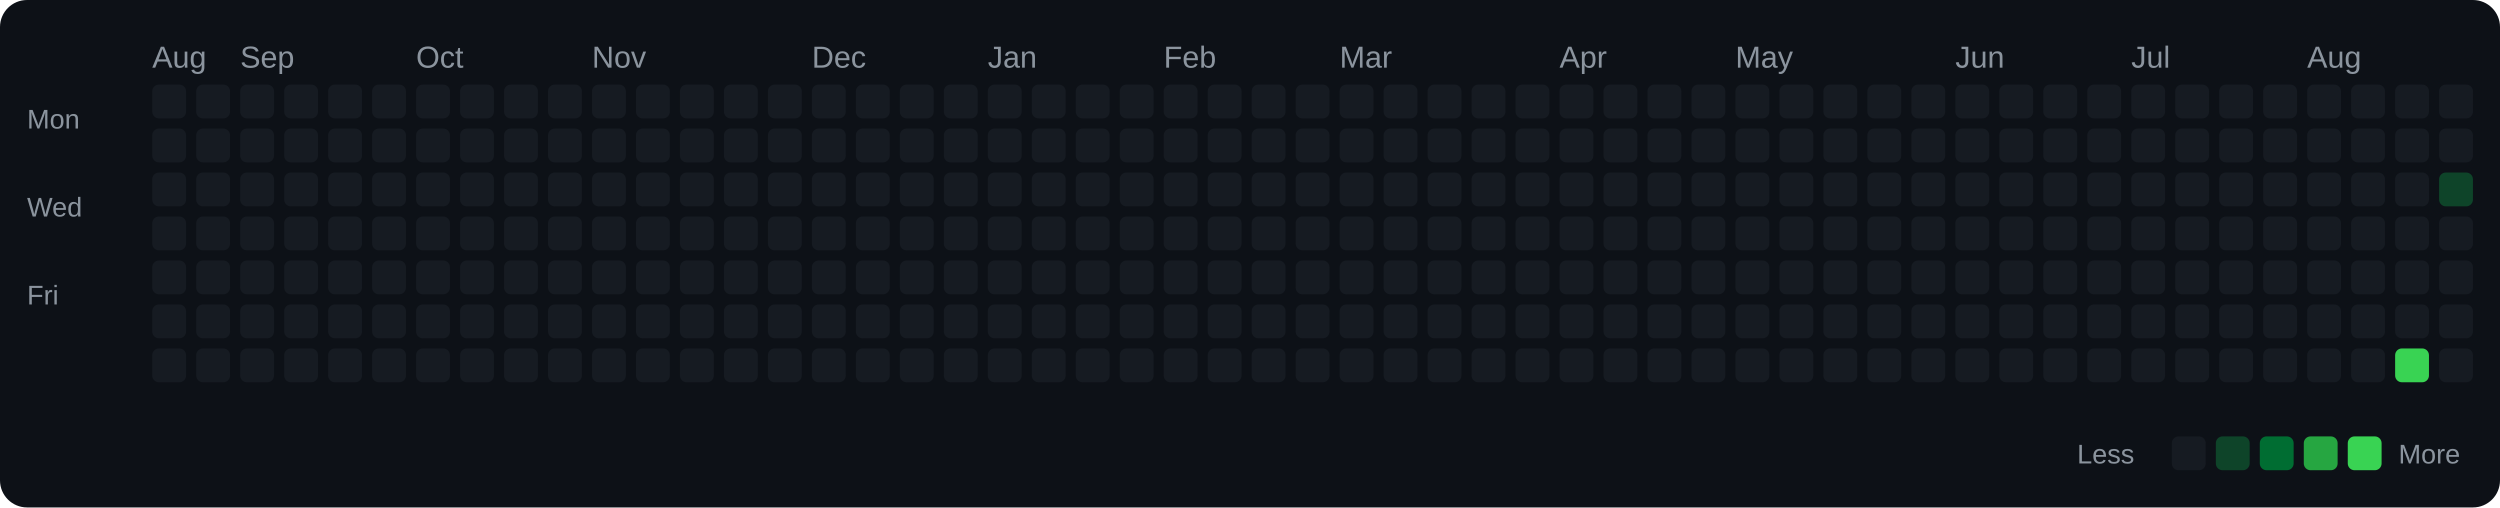
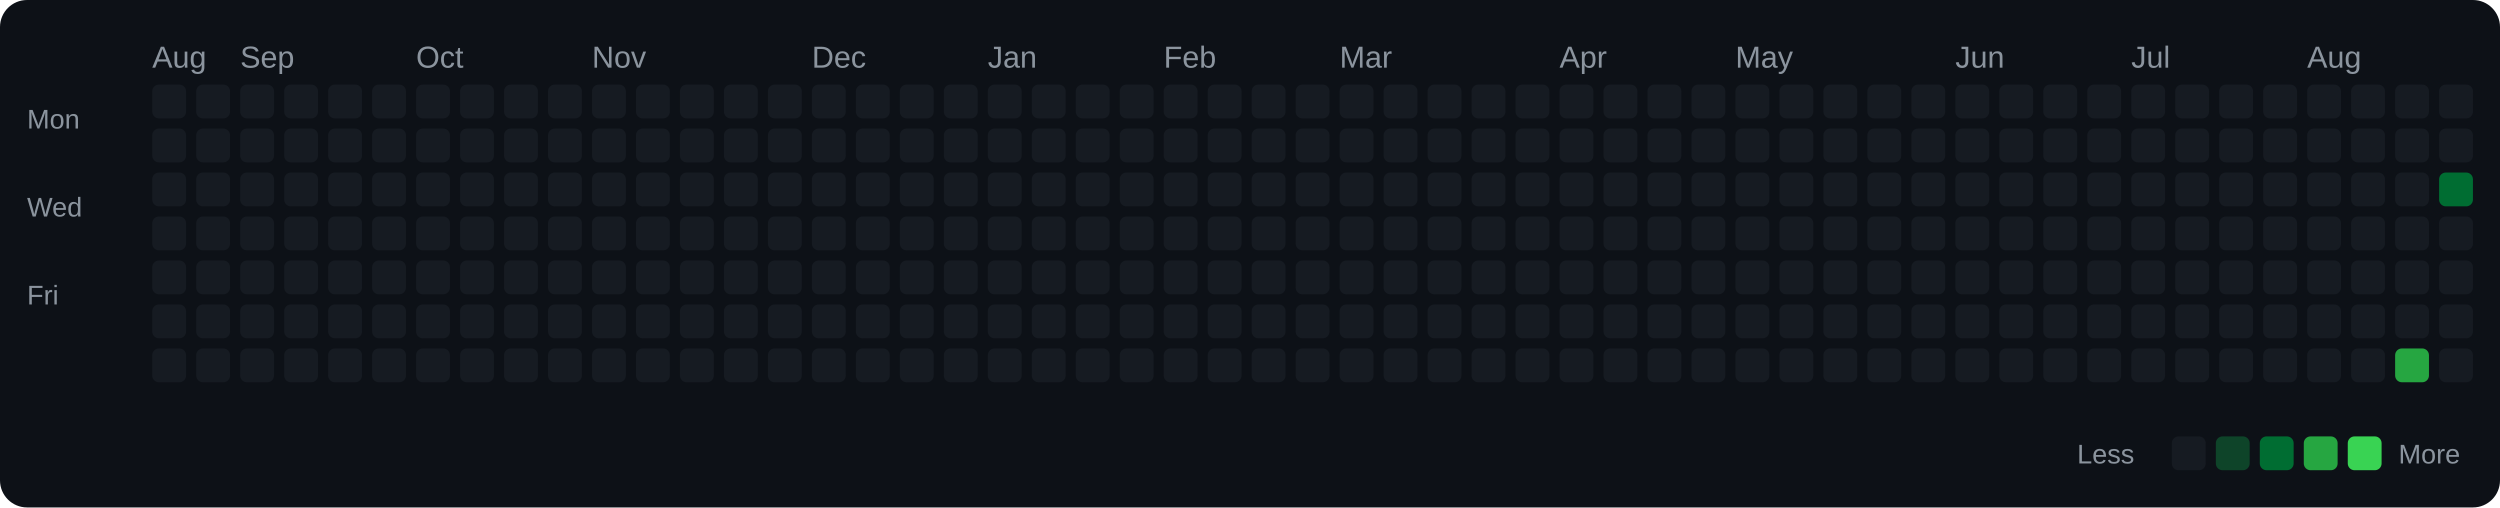
<svg xmlns="http://www.w3.org/2000/svg" width="739" height="150" viewBox="0 0 739 150" role="img" aria-labelledby="title description">
  <rect width="100%" height="100%" fill="#0d1117" rx="8" />
  <text x="45" y="20" fill="#8b949e" font-family="Arial, sans-serif" font-size="9"> Aug </text>
  <text x="71" y="20" fill="#8b949e" font-family="Arial, sans-serif" font-size="9"> Sep </text>
  <text x="123" y="20" fill="#8b949e" font-family="Arial, sans-serif" font-size="9"> Oct </text>
  <text x="175" y="20" fill="#8b949e" font-family="Arial, sans-serif" font-size="9"> Nov </text>
  <text x="240" y="20" fill="#8b949e" font-family="Arial, sans-serif" font-size="9"> Dec </text>
  <text x="292" y="20" fill="#8b949e" font-family="Arial, sans-serif" font-size="9"> Jan </text>
  <text x="344" y="20" fill="#8b949e" font-family="Arial, sans-serif" font-size="9"> Feb </text>
  <text x="396" y="20" fill="#8b949e" font-family="Arial, sans-serif" font-size="9"> Mar </text>
  <text x="461" y="20" fill="#8b949e" font-family="Arial, sans-serif" font-size="9"> Apr </text>
  <text x="513" y="20" fill="#8b949e" font-family="Arial, sans-serif" font-size="9"> May </text>
  <text x="578" y="20" fill="#8b949e" font-family="Arial, sans-serif" font-size="9"> Jun </text>
  <text x="630" y="20" fill="#8b949e" font-family="Arial, sans-serif" font-size="9"> Jul </text>
  <text x="682" y="20" fill="#8b949e" font-family="Arial, sans-serif" font-size="9"> Aug </text>
  <rect x="45" y="25" width="10" height="10" rx="2" fill="#161b22"> </rect>
  <rect x="45" y="38" width="10" height="10" rx="2" fill="#161b22"> </rect>
  <rect x="45" y="51" width="10" height="10" rx="2" fill="#161b22"> </rect>
  <rect x="45" y="64" width="10" height="10" rx="2" fill="#161b22"> </rect>
  <rect x="45" y="77" width="10" height="10" rx="2" fill="#161b22"> </rect>
  <rect x="45" y="90" width="10" height="10" rx="2" fill="#161b22"> </rect>
  <rect x="45" y="103" width="10" height="10" rx="2" fill="#161b22"> </rect>
  <rect x="58" y="25" width="10" height="10" rx="2" fill="#161b22"> </rect>
  <rect x="58" y="38" width="10" height="10" rx="2" fill="#161b22"> </rect>
  <rect x="58" y="51" width="10" height="10" rx="2" fill="#161b22"> </rect>
  <rect x="58" y="64" width="10" height="10" rx="2" fill="#161b22"> </rect>
  <rect x="58" y="77" width="10" height="10" rx="2" fill="#161b22"> </rect>
  <rect x="58" y="90" width="10" height="10" rx="2" fill="#161b22"> </rect>
  <rect x="58" y="103" width="10" height="10" rx="2" fill="#161b22"> </rect>
  <rect x="71" y="25" width="10" height="10" rx="2" fill="#161b22"> </rect>
  <rect x="71" y="38" width="10" height="10" rx="2" fill="#161b22"> </rect>
  <rect x="71" y="51" width="10" height="10" rx="2" fill="#161b22"> </rect>
  <rect x="71" y="64" width="10" height="10" rx="2" fill="#161b22"> </rect>
  <rect x="71" y="77" width="10" height="10" rx="2" fill="#161b22"> </rect>
  <rect x="71" y="90" width="10" height="10" rx="2" fill="#161b22"> </rect>
  <rect x="71" y="103" width="10" height="10" rx="2" fill="#161b22"> </rect>
  <rect x="84" y="25" width="10" height="10" rx="2" fill="#161b22"> </rect>
  <rect x="84" y="38" width="10" height="10" rx="2" fill="#161b22"> </rect>
  <rect x="84" y="51" width="10" height="10" rx="2" fill="#161b22"> </rect>
  <rect x="84" y="64" width="10" height="10" rx="2" fill="#161b22"> </rect>
  <rect x="84" y="77" width="10" height="10" rx="2" fill="#161b22"> </rect>
  <rect x="84" y="90" width="10" height="10" rx="2" fill="#161b22"> </rect>
  <rect x="84" y="103" width="10" height="10" rx="2" fill="#161b22"> </rect>
  <rect x="97" y="25" width="10" height="10" rx="2" fill="#161b22"> </rect>
  <rect x="97" y="38" width="10" height="10" rx="2" fill="#161b22"> </rect>
  <rect x="97" y="51" width="10" height="10" rx="2" fill="#161b22"> </rect>
  <rect x="97" y="64" width="10" height="10" rx="2" fill="#161b22"> </rect>
  <rect x="97" y="77" width="10" height="10" rx="2" fill="#161b22"> </rect>
  <rect x="97" y="90" width="10" height="10" rx="2" fill="#161b22"> </rect>
  <rect x="97" y="103" width="10" height="10" rx="2" fill="#161b22"> </rect>
  <rect x="110" y="25" width="10" height="10" rx="2" fill="#161b22"> </rect>
  <rect x="110" y="38" width="10" height="10" rx="2" fill="#161b22"> </rect>
  <rect x="110" y="51" width="10" height="10" rx="2" fill="#161b22"> </rect>
  <rect x="110" y="64" width="10" height="10" rx="2" fill="#161b22"> </rect>
  <rect x="110" y="77" width="10" height="10" rx="2" fill="#161b22"> </rect>
  <rect x="110" y="90" width="10" height="10" rx="2" fill="#161b22"> </rect>
  <rect x="110" y="103" width="10" height="10" rx="2" fill="#161b22"> </rect>
  <rect x="123" y="25" width="10" height="10" rx="2" fill="#161b22"> </rect>
  <rect x="123" y="38" width="10" height="10" rx="2" fill="#161b22"> </rect>
  <rect x="123" y="51" width="10" height="10" rx="2" fill="#161b22"> </rect>
  <rect x="123" y="64" width="10" height="10" rx="2" fill="#161b22"> </rect>
  <rect x="123" y="77" width="10" height="10" rx="2" fill="#161b22"> </rect>
  <rect x="123" y="90" width="10" height="10" rx="2" fill="#161b22"> </rect>
  <rect x="123" y="103" width="10" height="10" rx="2" fill="#161b22"> </rect>
  <rect x="136" y="25" width="10" height="10" rx="2" fill="#161b22"> </rect>
  <rect x="136" y="38" width="10" height="10" rx="2" fill="#161b22"> </rect>
  <rect x="136" y="51" width="10" height="10" rx="2" fill="#161b22"> </rect>
  <rect x="136" y="64" width="10" height="10" rx="2" fill="#161b22"> </rect>
  <rect x="136" y="77" width="10" height="10" rx="2" fill="#161b22"> </rect>
  <rect x="136" y="90" width="10" height="10" rx="2" fill="#161b22"> </rect>
  <rect x="136" y="103" width="10" height="10" rx="2" fill="#161b22"> </rect>
  <rect x="149" y="25" width="10" height="10" rx="2" fill="#161b22"> </rect>
  <rect x="149" y="38" width="10" height="10" rx="2" fill="#161b22"> </rect>
  <rect x="149" y="51" width="10" height="10" rx="2" fill="#161b22"> </rect>
  <rect x="149" y="64" width="10" height="10" rx="2" fill="#161b22"> </rect>
  <rect x="149" y="77" width="10" height="10" rx="2" fill="#161b22"> </rect>
  <rect x="149" y="90" width="10" height="10" rx="2" fill="#161b22"> </rect>
  <rect x="149" y="103" width="10" height="10" rx="2" fill="#161b22"> </rect>
  <rect x="162" y="25" width="10" height="10" rx="2" fill="#161b22"> </rect>
  <rect x="162" y="38" width="10" height="10" rx="2" fill="#161b22"> </rect>
  <rect x="162" y="51" width="10" height="10" rx="2" fill="#161b22"> </rect>
  <rect x="162" y="64" width="10" height="10" rx="2" fill="#161b22"> </rect>
  <rect x="162" y="77" width="10" height="10" rx="2" fill="#161b22"> </rect>
  <rect x="162" y="90" width="10" height="10" rx="2" fill="#161b22"> </rect>
  <rect x="162" y="103" width="10" height="10" rx="2" fill="#161b22"> </rect>
  <rect x="175" y="25" width="10" height="10" rx="2" fill="#161b22"> </rect>
  <rect x="175" y="38" width="10" height="10" rx="2" fill="#161b22"> </rect>
  <rect x="175" y="51" width="10" height="10" rx="2" fill="#161b22"> </rect>
  <rect x="175" y="64" width="10" height="10" rx="2" fill="#161b22"> </rect>
  <rect x="175" y="77" width="10" height="10" rx="2" fill="#161b22"> </rect>
  <rect x="175" y="90" width="10" height="10" rx="2" fill="#161b22"> </rect>
  <rect x="175" y="103" width="10" height="10" rx="2" fill="#161b22"> </rect>
  <rect x="188" y="25" width="10" height="10" rx="2" fill="#161b22"> </rect>
  <rect x="188" y="38" width="10" height="10" rx="2" fill="#161b22"> </rect>
  <rect x="188" y="51" width="10" height="10" rx="2" fill="#161b22"> </rect>
  <rect x="188" y="64" width="10" height="10" rx="2" fill="#161b22"> </rect>
  <rect x="188" y="77" width="10" height="10" rx="2" fill="#161b22"> </rect>
  <rect x="188" y="90" width="10" height="10" rx="2" fill="#161b22"> </rect>
  <rect x="188" y="103" width="10" height="10" rx="2" fill="#161b22"> </rect>
  <rect x="201" y="25" width="10" height="10" rx="2" fill="#161b22"> </rect>
  <rect x="201" y="38" width="10" height="10" rx="2" fill="#161b22"> </rect>
  <rect x="201" y="51" width="10" height="10" rx="2" fill="#161b22"> </rect>
  <rect x="201" y="64" width="10" height="10" rx="2" fill="#161b22"> </rect>
  <rect x="201" y="77" width="10" height="10" rx="2" fill="#161b22"> </rect>
  <rect x="201" y="90" width="10" height="10" rx="2" fill="#161b22"> </rect>
  <rect x="201" y="103" width="10" height="10" rx="2" fill="#161b22"> </rect>
  <rect x="214" y="25" width="10" height="10" rx="2" fill="#161b22"> </rect>
  <rect x="214" y="38" width="10" height="10" rx="2" fill="#161b22"> </rect>
  <rect x="214" y="51" width="10" height="10" rx="2" fill="#161b22"> </rect>
  <rect x="214" y="64" width="10" height="10" rx="2" fill="#161b22"> </rect>
  <rect x="214" y="77" width="10" height="10" rx="2" fill="#161b22"> </rect>
  <rect x="214" y="90" width="10" height="10" rx="2" fill="#161b22"> </rect>
  <rect x="214" y="103" width="10" height="10" rx="2" fill="#161b22"> </rect>
  <rect x="227" y="25" width="10" height="10" rx="2" fill="#161b22"> </rect>
  <rect x="227" y="38" width="10" height="10" rx="2" fill="#161b22"> </rect>
  <rect x="227" y="51" width="10" height="10" rx="2" fill="#161b22"> </rect>
  <rect x="227" y="64" width="10" height="10" rx="2" fill="#161b22"> </rect>
  <rect x="227" y="77" width="10" height="10" rx="2" fill="#161b22"> </rect>
  <rect x="227" y="90" width="10" height="10" rx="2" fill="#161b22"> </rect>
  <rect x="227" y="103" width="10" height="10" rx="2" fill="#161b22"> </rect>
  <rect x="240" y="25" width="10" height="10" rx="2" fill="#161b22"> </rect>
  <rect x="240" y="38" width="10" height="10" rx="2" fill="#161b22"> </rect>
  <rect x="240" y="51" width="10" height="10" rx="2" fill="#161b22"> </rect>
  <rect x="240" y="64" width="10" height="10" rx="2" fill="#161b22"> </rect>
  <rect x="240" y="77" width="10" height="10" rx="2" fill="#161b22"> </rect>
  <rect x="240" y="90" width="10" height="10" rx="2" fill="#161b22"> </rect>
  <rect x="240" y="103" width="10" height="10" rx="2" fill="#161b22"> </rect>
  <rect x="253" y="25" width="10" height="10" rx="2" fill="#161b22"> </rect>
  <rect x="253" y="38" width="10" height="10" rx="2" fill="#161b22"> </rect>
  <rect x="253" y="51" width="10" height="10" rx="2" fill="#161b22"> </rect>
  <rect x="253" y="64" width="10" height="10" rx="2" fill="#161b22"> </rect>
  <rect x="253" y="77" width="10" height="10" rx="2" fill="#161b22"> </rect>
  <rect x="253" y="90" width="10" height="10" rx="2" fill="#161b22"> </rect>
  <rect x="253" y="103" width="10" height="10" rx="2" fill="#161b22"> </rect>
  <rect x="266" y="25" width="10" height="10" rx="2" fill="#161b22"> </rect>
  <rect x="266" y="38" width="10" height="10" rx="2" fill="#161b22"> </rect>
  <rect x="266" y="51" width="10" height="10" rx="2" fill="#161b22"> </rect>
  <rect x="266" y="64" width="10" height="10" rx="2" fill="#161b22"> </rect>
  <rect x="266" y="77" width="10" height="10" rx="2" fill="#161b22"> </rect>
  <rect x="266" y="90" width="10" height="10" rx="2" fill="#161b22"> </rect>
  <rect x="266" y="103" width="10" height="10" rx="2" fill="#161b22"> </rect>
  <rect x="279" y="25" width="10" height="10" rx="2" fill="#161b22"> </rect>
  <rect x="279" y="38" width="10" height="10" rx="2" fill="#161b22"> </rect>
  <rect x="279" y="51" width="10" height="10" rx="2" fill="#161b22"> </rect>
  <rect x="279" y="64" width="10" height="10" rx="2" fill="#161b22"> </rect>
  <rect x="279" y="77" width="10" height="10" rx="2" fill="#161b22"> </rect>
  <rect x="279" y="90" width="10" height="10" rx="2" fill="#161b22"> </rect>
  <rect x="279" y="103" width="10" height="10" rx="2" fill="#161b22"> </rect>
  <rect x="292" y="25" width="10" height="10" rx="2" fill="#161b22"> </rect>
  <rect x="292" y="38" width="10" height="10" rx="2" fill="#161b22"> </rect>
  <rect x="292" y="51" width="10" height="10" rx="2" fill="#161b22"> </rect>
  <rect x="292" y="64" width="10" height="10" rx="2" fill="#161b22"> </rect>
  <rect x="292" y="77" width="10" height="10" rx="2" fill="#161b22"> </rect>
  <rect x="292" y="90" width="10" height="10" rx="2" fill="#161b22"> </rect>
  <rect x="292" y="103" width="10" height="10" rx="2" fill="#161b22"> </rect>
  <rect x="305" y="25" width="10" height="10" rx="2" fill="#161b22"> </rect>
  <rect x="305" y="38" width="10" height="10" rx="2" fill="#161b22"> </rect>
  <rect x="305" y="51" width="10" height="10" rx="2" fill="#161b22"> </rect>
  <rect x="305" y="64" width="10" height="10" rx="2" fill="#161b22"> </rect>
  <rect x="305" y="77" width="10" height="10" rx="2" fill="#161b22"> </rect>
  <rect x="305" y="90" width="10" height="10" rx="2" fill="#161b22"> </rect>
  <rect x="305" y="103" width="10" height="10" rx="2" fill="#161b22"> </rect>
  <rect x="318" y="25" width="10" height="10" rx="2" fill="#161b22"> </rect>
  <rect x="318" y="38" width="10" height="10" rx="2" fill="#161b22"> </rect>
  <rect x="318" y="51" width="10" height="10" rx="2" fill="#161b22"> </rect>
  <rect x="318" y="64" width="10" height="10" rx="2" fill="#161b22"> </rect>
  <rect x="318" y="77" width="10" height="10" rx="2" fill="#161b22"> </rect>
  <rect x="318" y="90" width="10" height="10" rx="2" fill="#161b22"> </rect>
  <rect x="318" y="103" width="10" height="10" rx="2" fill="#161b22"> </rect>
  <rect x="331" y="25" width="10" height="10" rx="2" fill="#161b22"> </rect>
  <rect x="331" y="38" width="10" height="10" rx="2" fill="#161b22"> </rect>
  <rect x="331" y="51" width="10" height="10" rx="2" fill="#161b22"> </rect>
  <rect x="331" y="64" width="10" height="10" rx="2" fill="#161b22"> </rect>
  <rect x="331" y="77" width="10" height="10" rx="2" fill="#161b22"> </rect>
  <rect x="331" y="90" width="10" height="10" rx="2" fill="#161b22"> </rect>
  <rect x="331" y="103" width="10" height="10" rx="2" fill="#161b22"> </rect>
  <rect x="344" y="25" width="10" height="10" rx="2" fill="#161b22"> </rect>
  <rect x="344" y="38" width="10" height="10" rx="2" fill="#161b22"> </rect>
  <rect x="344" y="51" width="10" height="10" rx="2" fill="#161b22"> </rect>
  <rect x="344" y="64" width="10" height="10" rx="2" fill="#161b22"> </rect>
  <rect x="344" y="77" width="10" height="10" rx="2" fill="#161b22"> </rect>
  <rect x="344" y="90" width="10" height="10" rx="2" fill="#161b22"> </rect>
  <rect x="344" y="103" width="10" height="10" rx="2" fill="#161b22"> </rect>
  <rect x="357" y="25" width="10" height="10" rx="2" fill="#161b22"> </rect>
  <rect x="357" y="38" width="10" height="10" rx="2" fill="#161b22"> </rect>
  <rect x="357" y="51" width="10" height="10" rx="2" fill="#161b22"> </rect>
  <rect x="357" y="64" width="10" height="10" rx="2" fill="#161b22"> </rect>
  <rect x="357" y="77" width="10" height="10" rx="2" fill="#161b22"> </rect>
  <rect x="357" y="90" width="10" height="10" rx="2" fill="#161b22"> </rect>
  <rect x="357" y="103" width="10" height="10" rx="2" fill="#161b22"> </rect>
  <rect x="370" y="25" width="10" height="10" rx="2" fill="#161b22"> </rect>
  <rect x="370" y="38" width="10" height="10" rx="2" fill="#161b22"> </rect>
  <rect x="370" y="51" width="10" height="10" rx="2" fill="#161b22"> </rect>
  <rect x="370" y="64" width="10" height="10" rx="2" fill="#161b22"> </rect>
  <rect x="370" y="77" width="10" height="10" rx="2" fill="#161b22"> </rect>
  <rect x="370" y="90" width="10" height="10" rx="2" fill="#161b22"> </rect>
  <rect x="370" y="103" width="10" height="10" rx="2" fill="#161b22"> </rect>
  <rect x="383" y="25" width="10" height="10" rx="2" fill="#161b22"> </rect>
  <rect x="383" y="38" width="10" height="10" rx="2" fill="#161b22"> </rect>
  <rect x="383" y="51" width="10" height="10" rx="2" fill="#161b22"> </rect>
  <rect x="383" y="64" width="10" height="10" rx="2" fill="#161b22"> </rect>
  <rect x="383" y="77" width="10" height="10" rx="2" fill="#161b22"> </rect>
  <rect x="383" y="90" width="10" height="10" rx="2" fill="#161b22"> </rect>
  <rect x="383" y="103" width="10" height="10" rx="2" fill="#161b22"> </rect>
  <rect x="396" y="25" width="10" height="10" rx="2" fill="#161b22"> </rect>
  <rect x="396" y="38" width="10" height="10" rx="2" fill="#161b22"> </rect>
  <rect x="396" y="51" width="10" height="10" rx="2" fill="#161b22"> </rect>
  <rect x="396" y="64" width="10" height="10" rx="2" fill="#161b22"> </rect>
  <rect x="396" y="77" width="10" height="10" rx="2" fill="#161b22"> </rect>
  <rect x="396" y="90" width="10" height="10" rx="2" fill="#161b22"> </rect>
  <rect x="396" y="103" width="10" height="10" rx="2" fill="#161b22"> </rect>
  <rect x="409" y="25" width="10" height="10" rx="2" fill="#161b22"> </rect>
  <rect x="409" y="38" width="10" height="10" rx="2" fill="#161b22"> </rect>
  <rect x="409" y="51" width="10" height="10" rx="2" fill="#161b22"> </rect>
  <rect x="409" y="64" width="10" height="10" rx="2" fill="#161b22"> </rect>
  <rect x="409" y="77" width="10" height="10" rx="2" fill="#161b22"> </rect>
  <rect x="409" y="90" width="10" height="10" rx="2" fill="#161b22"> </rect>
  <rect x="409" y="103" width="10" height="10" rx="2" fill="#161b22"> </rect>
  <rect x="422" y="25" width="10" height="10" rx="2" fill="#161b22"> </rect>
  <rect x="422" y="38" width="10" height="10" rx="2" fill="#161b22"> </rect>
  <rect x="422" y="51" width="10" height="10" rx="2" fill="#161b22"> </rect>
  <rect x="422" y="64" width="10" height="10" rx="2" fill="#161b22"> </rect>
  <rect x="422" y="77" width="10" height="10" rx="2" fill="#161b22"> </rect>
  <rect x="422" y="90" width="10" height="10" rx="2" fill="#161b22"> </rect>
  <rect x="422" y="103" width="10" height="10" rx="2" fill="#161b22"> </rect>
  <rect x="435" y="25" width="10" height="10" rx="2" fill="#161b22"> </rect>
  <rect x="435" y="38" width="10" height="10" rx="2" fill="#161b22"> </rect>
  <rect x="435" y="51" width="10" height="10" rx="2" fill="#161b22"> </rect>
  <rect x="435" y="64" width="10" height="10" rx="2" fill="#161b22"> </rect>
  <rect x="435" y="77" width="10" height="10" rx="2" fill="#161b22"> </rect>
  <rect x="435" y="90" width="10" height="10" rx="2" fill="#161b22"> </rect>
  <rect x="435" y="103" width="10" height="10" rx="2" fill="#161b22"> </rect>
  <rect x="448" y="25" width="10" height="10" rx="2" fill="#161b22"> </rect>
  <rect x="448" y="38" width="10" height="10" rx="2" fill="#161b22"> </rect>
  <rect x="448" y="51" width="10" height="10" rx="2" fill="#161b22"> </rect>
  <rect x="448" y="64" width="10" height="10" rx="2" fill="#161b22"> </rect>
  <rect x="448" y="77" width="10" height="10" rx="2" fill="#161b22"> </rect>
  <rect x="448" y="90" width="10" height="10" rx="2" fill="#161b22"> </rect>
  <rect x="448" y="103" width="10" height="10" rx="2" fill="#161b22"> </rect>
  <rect x="461" y="25" width="10" height="10" rx="2" fill="#161b22"> </rect>
  <rect x="461" y="38" width="10" height="10" rx="2" fill="#161b22"> </rect>
  <rect x="461" y="51" width="10" height="10" rx="2" fill="#161b22"> </rect>
  <rect x="461" y="64" width="10" height="10" rx="2" fill="#161b22"> </rect>
  <rect x="461" y="77" width="10" height="10" rx="2" fill="#161b22"> </rect>
  <rect x="461" y="90" width="10" height="10" rx="2" fill="#161b22"> </rect>
  <rect x="461" y="103" width="10" height="10" rx="2" fill="#161b22"> </rect>
  <rect x="474" y="25" width="10" height="10" rx="2" fill="#161b22"> </rect>
  <rect x="474" y="38" width="10" height="10" rx="2" fill="#161b22"> </rect>
  <rect x="474" y="51" width="10" height="10" rx="2" fill="#161b22"> </rect>
  <rect x="474" y="64" width="10" height="10" rx="2" fill="#161b22"> </rect>
  <rect x="474" y="77" width="10" height="10" rx="2" fill="#161b22"> </rect>
  <rect x="474" y="90" width="10" height="10" rx="2" fill="#161b22"> </rect>
  <rect x="474" y="103" width="10" height="10" rx="2" fill="#161b22"> </rect>
  <rect x="487" y="25" width="10" height="10" rx="2" fill="#161b22"> </rect>
  <rect x="487" y="38" width="10" height="10" rx="2" fill="#161b22"> </rect>
  <rect x="487" y="51" width="10" height="10" rx="2" fill="#161b22"> </rect>
  <rect x="487" y="64" width="10" height="10" rx="2" fill="#161b22"> </rect>
  <rect x="487" y="77" width="10" height="10" rx="2" fill="#161b22"> </rect>
  <rect x="487" y="90" width="10" height="10" rx="2" fill="#161b22"> </rect>
  <rect x="487" y="103" width="10" height="10" rx="2" fill="#161b22"> </rect>
  <rect x="500" y="25" width="10" height="10" rx="2" fill="#161b22"> </rect>
  <rect x="500" y="38" width="10" height="10" rx="2" fill="#161b22"> </rect>
  <rect x="500" y="51" width="10" height="10" rx="2" fill="#161b22"> </rect>
  <rect x="500" y="64" width="10" height="10" rx="2" fill="#161b22"> </rect>
  <rect x="500" y="77" width="10" height="10" rx="2" fill="#161b22"> </rect>
  <rect x="500" y="90" width="10" height="10" rx="2" fill="#161b22"> </rect>
  <rect x="500" y="103" width="10" height="10" rx="2" fill="#161b22"> </rect>
  <rect x="513" y="25" width="10" height="10" rx="2" fill="#161b22"> </rect>
  <rect x="513" y="38" width="10" height="10" rx="2" fill="#161b22"> </rect>
  <rect x="513" y="51" width="10" height="10" rx="2" fill="#161b22"> </rect>
  <rect x="513" y="64" width="10" height="10" rx="2" fill="#161b22"> </rect>
  <rect x="513" y="77" width="10" height="10" rx="2" fill="#161b22"> </rect>
  <rect x="513" y="90" width="10" height="10" rx="2" fill="#161b22"> </rect>
  <rect x="513" y="103" width="10" height="10" rx="2" fill="#161b22"> </rect>
  <rect x="526" y="25" width="10" height="10" rx="2" fill="#161b22"> </rect>
  <rect x="526" y="38" width="10" height="10" rx="2" fill="#161b22"> </rect>
  <rect x="526" y="51" width="10" height="10" rx="2" fill="#161b22"> </rect>
  <rect x="526" y="64" width="10" height="10" rx="2" fill="#161b22"> </rect>
  <rect x="526" y="77" width="10" height="10" rx="2" fill="#161b22"> </rect>
  <rect x="526" y="90" width="10" height="10" rx="2" fill="#161b22"> </rect>
  <rect x="526" y="103" width="10" height="10" rx="2" fill="#161b22"> </rect>
  <rect x="539" y="25" width="10" height="10" rx="2" fill="#161b22"> </rect>
  <rect x="539" y="38" width="10" height="10" rx="2" fill="#161b22"> </rect>
  <rect x="539" y="51" width="10" height="10" rx="2" fill="#161b22"> </rect>
  <rect x="539" y="64" width="10" height="10" rx="2" fill="#161b22"> </rect>
  <rect x="539" y="77" width="10" height="10" rx="2" fill="#161b22"> </rect>
  <rect x="539" y="90" width="10" height="10" rx="2" fill="#161b22"> </rect>
  <rect x="539" y="103" width="10" height="10" rx="2" fill="#161b22"> </rect>
  <rect x="552" y="25" width="10" height="10" rx="2" fill="#161b22"> </rect>
  <rect x="552" y="38" width="10" height="10" rx="2" fill="#161b22"> </rect>
  <rect x="552" y="51" width="10" height="10" rx="2" fill="#161b22"> </rect>
  <rect x="552" y="64" width="10" height="10" rx="2" fill="#161b22"> </rect>
  <rect x="552" y="77" width="10" height="10" rx="2" fill="#161b22"> </rect>
  <rect x="552" y="90" width="10" height="10" rx="2" fill="#161b22"> </rect>
  <rect x="552" y="103" width="10" height="10" rx="2" fill="#161b22"> </rect>
  <rect x="565" y="25" width="10" height="10" rx="2" fill="#161b22"> </rect>
  <rect x="565" y="38" width="10" height="10" rx="2" fill="#161b22"> </rect>
  <rect x="565" y="51" width="10" height="10" rx="2" fill="#161b22"> </rect>
  <rect x="565" y="64" width="10" height="10" rx="2" fill="#161b22"> </rect>
  <rect x="565" y="77" width="10" height="10" rx="2" fill="#161b22"> </rect>
  <rect x="565" y="90" width="10" height="10" rx="2" fill="#161b22"> </rect>
  <rect x="565" y="103" width="10" height="10" rx="2" fill="#161b22"> </rect>
  <rect x="578" y="25" width="10" height="10" rx="2" fill="#161b22"> </rect>
  <rect x="578" y="38" width="10" height="10" rx="2" fill="#161b22"> </rect>
  <rect x="578" y="51" width="10" height="10" rx="2" fill="#161b22"> </rect>
  <rect x="578" y="64" width="10" height="10" rx="2" fill="#161b22"> </rect>
  <rect x="578" y="77" width="10" height="10" rx="2" fill="#161b22"> </rect>
  <rect x="578" y="90" width="10" height="10" rx="2" fill="#161b22"> </rect>
  <rect x="578" y="103" width="10" height="10" rx="2" fill="#161b22"> </rect>
  <rect x="591" y="25" width="10" height="10" rx="2" fill="#161b22"> </rect>
  <rect x="591" y="38" width="10" height="10" rx="2" fill="#161b22"> </rect>
  <rect x="591" y="51" width="10" height="10" rx="2" fill="#161b22"> </rect>
  <rect x="591" y="64" width="10" height="10" rx="2" fill="#161b22"> </rect>
  <rect x="591" y="77" width="10" height="10" rx="2" fill="#161b22"> </rect>
  <rect x="591" y="90" width="10" height="10" rx="2" fill="#161b22"> </rect>
  <rect x="591" y="103" width="10" height="10" rx="2" fill="#161b22"> </rect>
  <rect x="604" y="25" width="10" height="10" rx="2" fill="#161b22"> </rect>
  <rect x="604" y="38" width="10" height="10" rx="2" fill="#161b22"> </rect>
  <rect x="604" y="51" width="10" height="10" rx="2" fill="#161b22"> </rect>
  <rect x="604" y="64" width="10" height="10" rx="2" fill="#161b22"> </rect>
  <rect x="604" y="77" width="10" height="10" rx="2" fill="#161b22"> </rect>
  <rect x="604" y="90" width="10" height="10" rx="2" fill="#161b22"> </rect>
  <rect x="604" y="103" width="10" height="10" rx="2" fill="#161b22"> </rect>
  <rect x="617" y="25" width="10" height="10" rx="2" fill="#161b22"> </rect>
  <rect x="617" y="38" width="10" height="10" rx="2" fill="#161b22"> </rect>
  <rect x="617" y="51" width="10" height="10" rx="2" fill="#161b22"> </rect>
  <rect x="617" y="64" width="10" height="10" rx="2" fill="#161b22"> </rect>
  <rect x="617" y="77" width="10" height="10" rx="2" fill="#161b22"> </rect>
  <rect x="617" y="90" width="10" height="10" rx="2" fill="#161b22"> </rect>
  <rect x="617" y="103" width="10" height="10" rx="2" fill="#161b22"> </rect>
  <rect x="630" y="25" width="10" height="10" rx="2" fill="#161b22"> </rect>
  <rect x="630" y="38" width="10" height="10" rx="2" fill="#161b22"> </rect>
  <rect x="630" y="51" width="10" height="10" rx="2" fill="#161b22"> </rect>
  <rect x="630" y="64" width="10" height="10" rx="2" fill="#161b22"> </rect>
  <rect x="630" y="77" width="10" height="10" rx="2" fill="#161b22"> </rect>
  <rect x="630" y="90" width="10" height="10" rx="2" fill="#161b22"> </rect>
  <rect x="630" y="103" width="10" height="10" rx="2" fill="#161b22"> </rect>
  <rect x="643" y="25" width="10" height="10" rx="2" fill="#161b22"> </rect>
  <rect x="643" y="38" width="10" height="10" rx="2" fill="#161b22"> </rect>
  <rect x="643" y="51" width="10" height="10" rx="2" fill="#161b22"> </rect>
  <rect x="643" y="64" width="10" height="10" rx="2" fill="#161b22"> </rect>
  <rect x="643" y="77" width="10" height="10" rx="2" fill="#161b22"> </rect>
  <rect x="643" y="90" width="10" height="10" rx="2" fill="#161b22"> </rect>
  <rect x="643" y="103" width="10" height="10" rx="2" fill="#161b22"> </rect>
  <rect x="656" y="25" width="10" height="10" rx="2" fill="#161b22"> </rect>
  <rect x="656" y="38" width="10" height="10" rx="2" fill="#161b22"> </rect>
  <rect x="656" y="51" width="10" height="10" rx="2" fill="#161b22"> </rect>
  <rect x="656" y="64" width="10" height="10" rx="2" fill="#161b22"> </rect>
  <rect x="656" y="77" width="10" height="10" rx="2" fill="#161b22"> </rect>
  <rect x="656" y="90" width="10" height="10" rx="2" fill="#161b22"> </rect>
  <rect x="656" y="103" width="10" height="10" rx="2" fill="#161b22"> </rect>
  <rect x="669" y="25" width="10" height="10" rx="2" fill="#161b22"> </rect>
  <rect x="669" y="38" width="10" height="10" rx="2" fill="#161b22"> </rect>
  <rect x="669" y="51" width="10" height="10" rx="2" fill="#161b22"> </rect>
  <rect x="669" y="64" width="10" height="10" rx="2" fill="#161b22"> </rect>
  <rect x="669" y="77" width="10" height="10" rx="2" fill="#161b22"> </rect>
  <rect x="669" y="90" width="10" height="10" rx="2" fill="#161b22"> </rect>
  <rect x="669" y="103" width="10" height="10" rx="2" fill="#161b22"> </rect>
  <rect x="682" y="25" width="10" height="10" rx="2" fill="#161b22"> </rect>
  <rect x="682" y="38" width="10" height="10" rx="2" fill="#161b22"> </rect>
  <rect x="682" y="51" width="10" height="10" rx="2" fill="#161b22"> </rect>
  <rect x="682" y="64" width="10" height="10" rx="2" fill="#161b22"> </rect>
  <rect x="682" y="77" width="10" height="10" rx="2" fill="#161b22"> </rect>
  <rect x="682" y="90" width="10" height="10" rx="2" fill="#161b22"> </rect>
  <rect x="682" y="103" width="10" height="10" rx="2" fill="#161b22"> </rect>
  <rect x="695" y="25" width="10" height="10" rx="2" fill="#161b22"> </rect>
  <rect x="695" y="38" width="10" height="10" rx="2" fill="#161b22"> </rect>
  <rect x="695" y="51" width="10" height="10" rx="2" fill="#161b22"> </rect>
  <rect x="695" y="64" width="10" height="10" rx="2" fill="#161b22"> </rect>
  <rect x="695" y="77" width="10" height="10" rx="2" fill="#161b22"> </rect>
  <rect x="695" y="90" width="10" height="10" rx="2" fill="#161b22"> </rect>
  <rect x="695" y="103" width="10" height="10" rx="2" fill="#161b22"> </rect>
  <rect x="708" y="25" width="10" height="10" rx="2" fill="#161b22"> </rect>
  <rect x="708" y="38" width="10" height="10" rx="2" fill="#161b22"> </rect>
  <rect x="708" y="51" width="10" height="10" rx="2" fill="#161b22"> </rect>
  <rect x="708" y="64" width="10" height="10" rx="2" fill="#161b22"> </rect>
  <rect x="708" y="77" width="10" height="10" rx="2" fill="#161b22"> </rect>
  <rect x="708" y="90" width="10" height="10" rx="2" fill="#161b22"> </rect>
-   <rect x="708" y="103" width="10" height="10" rx="2" fill="#39d353"> </rect>
+   <rect x="708" y="103" width="10" height="10" rx="2" fill="#26a641"> </rect>
  <rect x="721" y="25" width="10" height="10" rx="2" fill="#161b22"> </rect>
  <rect x="721" y="38" width="10" height="10" rx="2" fill="#161b22"> </rect>
-   <rect x="721" y="51" width="10" height="10" rx="2" fill="#0e4429"> </rect>
+   <rect x="721" y="51" width="10" height="10" rx="2" fill="#006d32"> </rect>
  <rect x="721" y="64" width="10" height="10" rx="2" fill="#161b22"> </rect>
  <rect x="721" y="77" width="10" height="10" rx="2" fill="#161b22"> </rect>
  <rect x="721" y="90" width="10" height="10" rx="2" fill="#161b22"> </rect>
  <rect x="721" y="103" width="10" height="10" rx="2" fill="#161b22"> </rect>
  <text x="8" y="38" fill="#8b949e" font-family="Arial, sans-serif" font-size="8">Mon</text>
  <text x="8" y="64" fill="#8b949e" font-family="Arial, sans-serif" font-size="8">Wed</text>
  <text x="8" y="90" fill="#8b949e" font-family="Arial, sans-serif" font-size="8">Fri</text>
  <text x="614" y="137" fill="#8b949e" font-family="Arial, sans-serif" font-size="8">Less</text>
  <rect x="642" y="129" width="10" height="10" rx="2" fill="#161b22" />
  <rect x="655" y="129" width="10" height="10" rx="2" fill="#0e4429" />
  <rect x="668" y="129" width="10" height="10" rx="2" fill="#006d32" />
  <rect x="681" y="129" width="10" height="10" rx="2" fill="#26a641" />
  <rect x="694" y="129" width="10" height="10" rx="2" fill="#39d353" />
  <text x="709" y="137" fill="#8b949e" font-family="Arial, sans-serif" font-size="8">More</text>
</svg>
